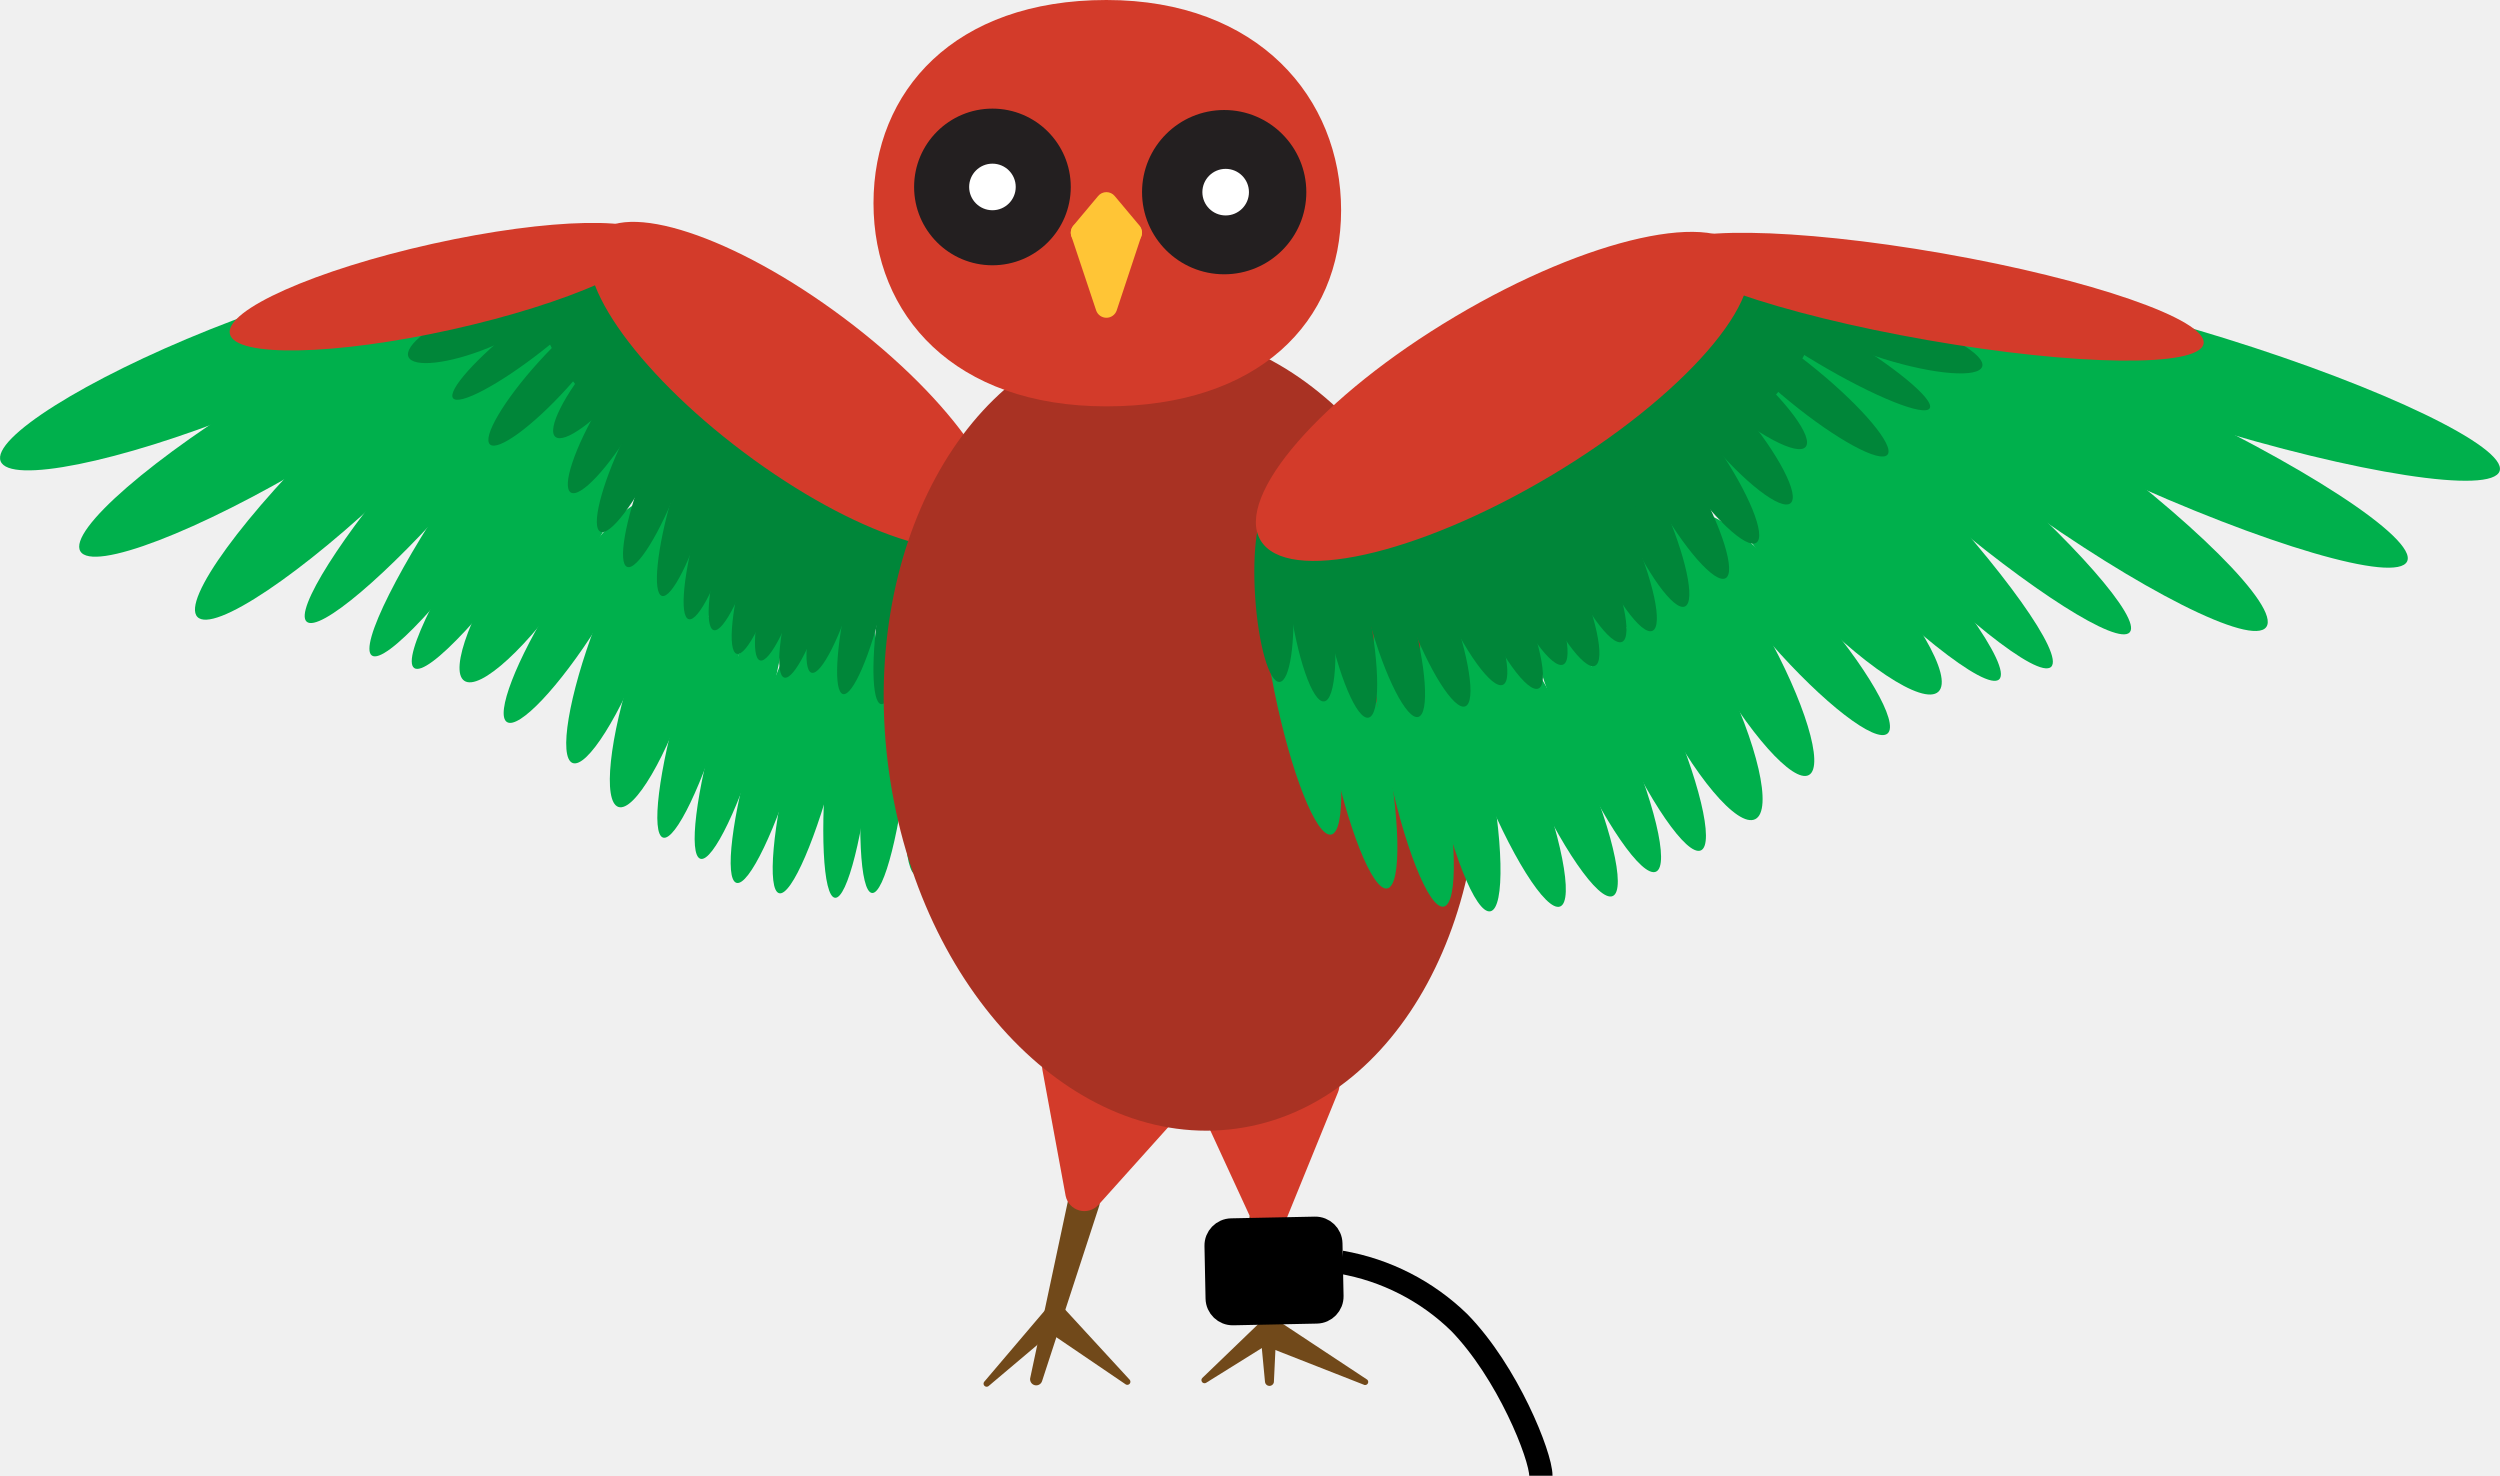
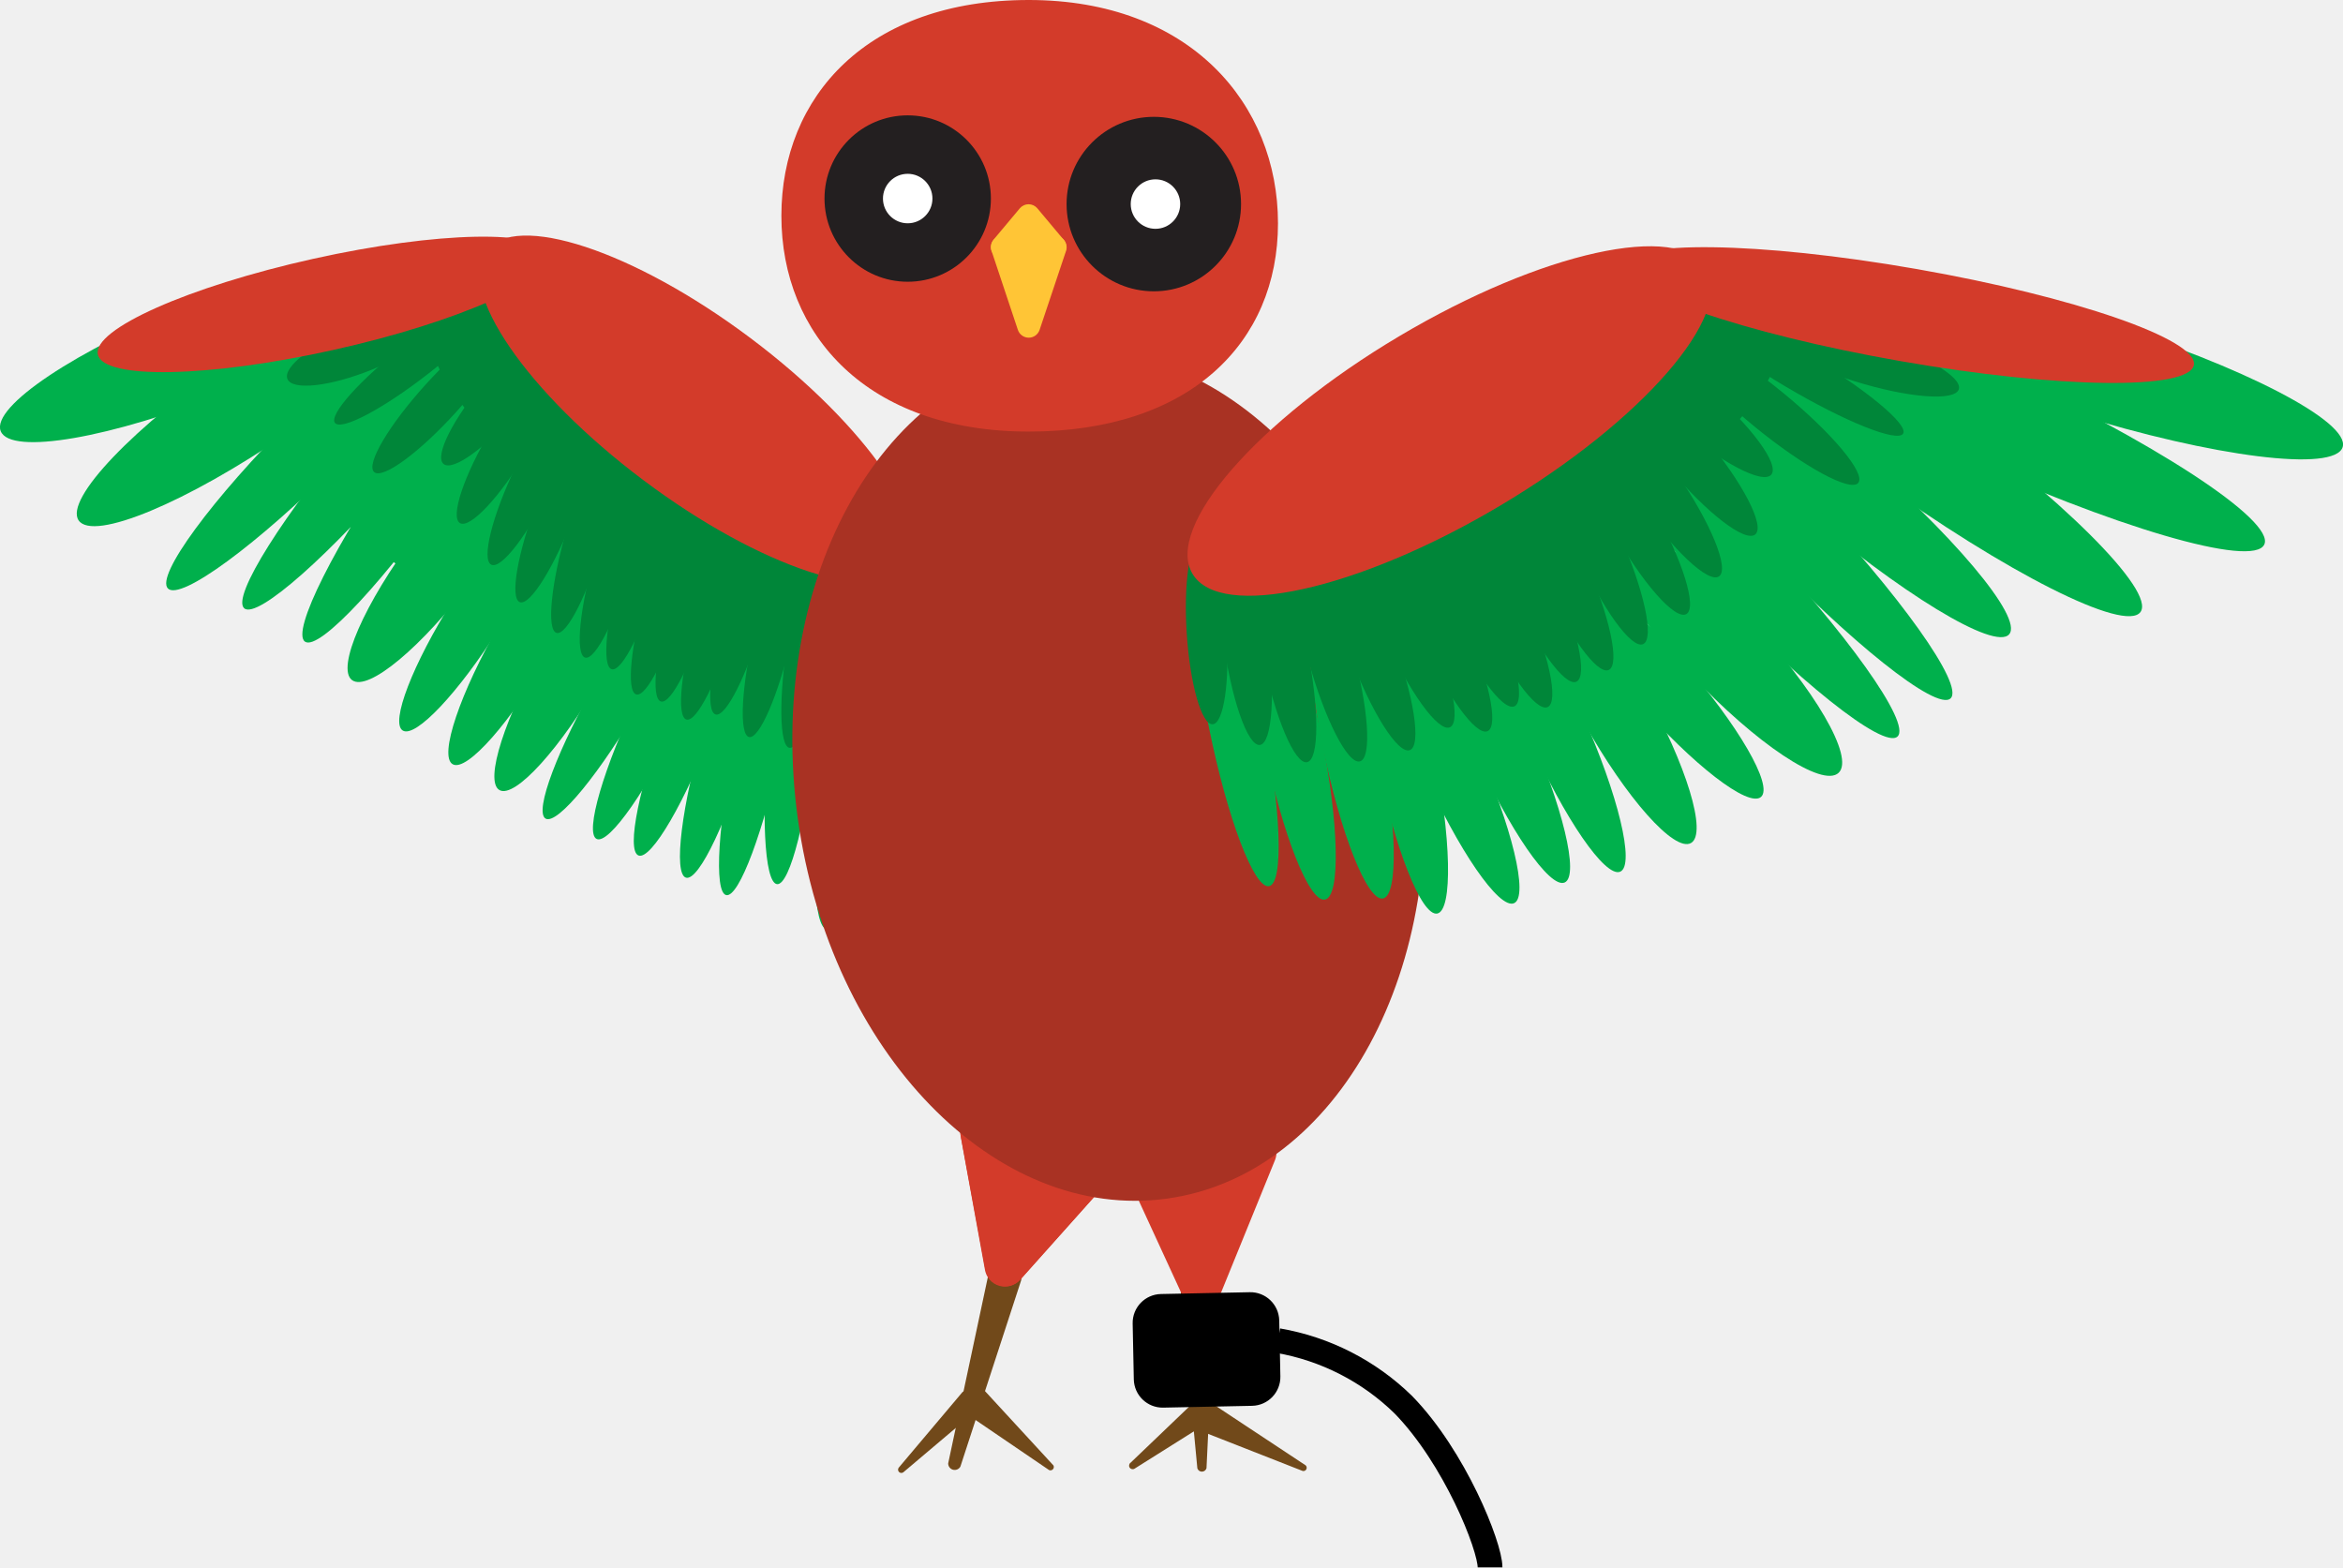
- <svg xmlns="http://www.w3.org/2000/svg" viewBox="0 0 322.01 190.08">
+ <svg xmlns="http://www.w3.org/2000/svg" viewBox="0 0 284.17 190.09">
  <defs>
-     <style>.cls-1{fill:#00b04c;}.cls-2{fill:#008639;}.cls-3{fill:#d33b2a;}.cls-4{fill:#fffe54;}.cls-5{fill:#71491a;}.cls-6{fill:#a93223;}.cls-7{fill:#231f20;}.cls-8{fill:#fff;}.cls-9{fill:#ffc536;}.cls-10,.cls-11{stroke:#000;stroke-miterlimit:10;stroke-width:3px;}.cls-11{fill:none;}</style>
+     <style>.cls-1{fill:#71491a;}.cls-2{fill:#d33b2a;}.cls-3,.cls-4{stroke:#000;stroke-miterlimit:10;stroke-width:3px;}.cls-4{fill:none;}.cls-5{fill:#00b04c;}.cls-6{fill:#008639;}.cls-7{fill:#fffe54;}.cls-8{fill:#a93223;}.cls-9{fill:#231f20;}.cls-10{fill:#fff;}.cls-11{fill:#ffc536;}</style>
  </defs>
+   <g id="new_feet" data-name="new feet">
+     <path class="cls-1" d="M116.48,177.87l7.36-22.56a.8.8,0,0,0-.47-1l-2.35-.91A.8.8,0,0,0,120,154l-5,23.48A.79.79,0,0,0,116.48,177.87Z" />
+     <path class="cls-1" d="M109.56,178.56l9-7.61a.4.4,0,0,0,0-.55l-1.23-1.54a.41.41,0,0,0-.62,0L109,178A.4.4,0,0,0,109.56,178.56Z" />
+     <path class="cls-1" d="M127.77,177.73l-8.39-9.11a.41.41,0,0,0-.64,0l-1.51,2.39a.39.39,0,0,0,.11.54l9.9,6.74A.41.41,0,0,0,127.77,177.73Z" />
+     <path class="cls-1" d="M146.33,178.06l1-20.95a.58.58,0,0,0-.54-.6l-2.95-.21a.58.58,0,0,0-.62.63l2,21.15A.58.58,0,0,0,146.33,178.06Z" />
+     <path class="cls-1" d="M137.62,178.11l9.54-6a.4.4,0,0,0,.14-.53l-1.18-2.1a.4.4,0,0,0-.63-.09l-8.36,8A.4.4,0,0,0,137.62,178.11Z" />
+     <path class="cls-1" d="M158.36,177.72l-12.1-8a.4.4,0,0,0-.61.21l-.88,2.87a.4.4,0,0,0,.23.5l13,5.1A.4.4,0,0,0,158.36,177.72Z" />
+     <path class="cls-2" d="M123.72,155.22l10.48-11.74a2.46,2.46,0,0,0-1-4L119.72,135a2.46,2.46,0,0,0-3.21,2.77L119.46,154A2.46,2.46,0,0,0,123.72,155.22Z" />
+     <path class="cls-2" d="M148,157l6.64-16.31a2.47,2.47,0,0,0-2.21-3.39L138,136.85a2.46,2.46,0,0,0-2.31,3.49l7.7,16.73A2.47,2.47,0,0,0,148,157Z" />
+     <rect class="cls-3" x="138.94" y="158.33" width="14.78" height="10.78" rx="2" transform="translate(-3.31 3.02) rotate(-1.17)" />
+     <path class="cls-4" d="M180.72,190.09c0-2.58-4.28-13.34-10.52-19.73A28.73,28.73,0,0,0,155,162.59" />
+   </g>
  <g id="torso">
    <g id="back_wing" data-name="back wing">
      <g id="light_inner" data-name="light inner">
-         <ellipse class="cls-1" cx="125.28" cy="86.69" rx="19.18" ry="2.85" transform="translate(26.59 202.75) rotate(-84.31)" />
-         <ellipse class="cls-1" cx="119.91" cy="93.61" rx="19.18" ry="2.85" transform="translate(14.87 203.64) rotate(-84.31)" />
-         <ellipse class="cls-1" cx="114.23" cy="95.94" rx="19.18" ry="2.85" transform="translate(7.43 200.09) rotate(-84.31)" />
-         <ellipse class="cls-1" cx="109.46" cy="96.56" rx="19.18" ry="2.85" transform="translate(2.52 195.9) rotate(-84.31)" />
-         <ellipse class="cls-1" cx="85.29" cy="86.79" rx="18.05" ry="3.9" transform="translate(-23.8 140.69) rotate(-71.79)" />
-         <ellipse class="cls-1" cx="104.88" cy="97.15" rx="18.46" ry="2.96" transform="translate(-14.99 175.06) rotate(-75.83)" />
-         <ellipse class="cls-1" cx="99.98" cy="96.2" rx="18.25" ry="2.99" transform="translate(-20.42 165.14) rotate(-73.69)" />
-         <ellipse class="cls-1" cx="95.34" cy="93.09" rx="18.25" ry="2.99" transform="translate(-20.77 158.46) rotate(-73.69)" />
-         <ellipse class="cls-1" cx="90.54" cy="90.37" rx="18.25" ry="2.99" transform="translate(-21.62 151.89) rotate(-73.69)" />
-         <ellipse class="cls-1" cx="80.08" cy="81.65" rx="17.79" ry="3.57" transform="translate(-24.7 127.48) rotate(-69.18)" />
-         <ellipse class="cls-1" cx="74.18" cy="78.91" rx="16.66" ry="3.28" transform="translate(-32.13 99.56) rotate(-57.76)" />
-         <ellipse class="cls-1" cx="70.23" cy="72.29" rx="18.6" ry="4.39" transform="translate(-29 89.93) rotate(-55.91)" />
-         <ellipse class="cls-1" cx="29.15" cy="47.79" rx="31.3" ry="5.76" transform="translate(-15.66 14.24) rotate(-21.79)" />
-         <ellipse class="cls-1" cx="37.81" cy="54.54" rx="32.02" ry="5.63" transform="translate(-22.67 27.22) rotate(-30.96)" />
-         <ellipse class="cls-1" cx="47.28" cy="58.46" rx="30.31" ry="5.36" transform="translate(-27.32 49.08) rotate(-43.87)" />
-         <ellipse class="cls-1" cx="56.28" cy="60.77" rx="25.57" ry="3.91" transform="translate(-26.51 63.4) rotate(-49.01)" />
-         <ellipse class="cls-1" cx="62.98" cy="62.73" rx="26.43" ry="3.78" transform="translate(-24.47 78.66) rotate(-55.21)" />
-         <ellipse class="cls-1" cx="68.43" cy="64.34" rx="26.43" ry="3.78" transform="translate(-23.45 83.83) rotate(-55.21)" />
+         <ellipse class="cls-5" cx="107.54" cy="86.69" rx="19.18" ry="2.85" transform="translate(10.61 185.1) rotate(-84.31)" />
+         <ellipse class="cls-5" cx="102.17" cy="93.61" rx="19.18" ry="2.85" transform="translate(-1.11 185.99) rotate(-84.31)" />
+         <ellipse class="cls-5" cx="96.15" cy="88.15" rx="19.18" ry="2.85" transform="translate(-1.1 175.08) rotate(-84.31)" />
+         <ellipse class="cls-5" cx="92.08" cy="89.8" rx="19.18" ry="2.85" transform="translate(-14.94 161.14) rotate(-77.97)" />
+         <ellipse class="cls-5" cx="69.6" cy="80.18" rx="18.05" ry="3.9" transform="translate(-34.64 100.37) rotate(-60)" />
+         <ellipse class="cls-5" cx="88.34" cy="88.72" rx="18.46" ry="2.96" transform="translate(-21.47 148.85) rotate(-73.83)" />
+         <ellipse class="cls-5" cx="83.94" cy="86.69" rx="18.25" ry="2.99" transform="translate(-26.96 134.25) rotate(-69.13)" />
+         <ellipse class="cls-5" cx="80.25" cy="85.28" rx="18.25" ry="2.99" transform="translate(-31.33 120.83) rotate(-64.41)" />
+         <ellipse class="cls-5" cx="75.3" cy="83.47" rx="18.25" ry="2.99" transform="translate(-34.64 106.95) rotate(-60)" />
+         <ellipse class="cls-5" cx="63.8" cy="77.28" rx="17.79" ry="3.57" transform="translate(-35.03 93.89) rotate(-60)" />
+         <ellipse class="cls-5" cx="57.73" cy="74.5" rx="16.66" ry="3.28" transform="translate(-36.08 83.59) rotate(-57.76)" />
+         <ellipse class="cls-5" cx="53.86" cy="67.6" rx="18.6" ry="4.39" transform="translate(-32.54 70.13) rotate(-53.13)" />
+         <ellipse class="cls-5" cx="25.32" cy="42.2" rx="27.17" ry="5.76" transform="translate(-13.86 12.42) rotate(-21.79)" />
+         <ellipse class="cls-5" cx="31.69" cy="47.93" rx="26.86" ry="5.63" transform="translate(-21.55 26.32) rotate(-34.44)" />
+         <ellipse class="cls-5" cx="38.45" cy="53.29" rx="25.57" ry="3.91" transform="translate(-26.42 42.8) rotate(-45)" />
+         <ellipse class="cls-5" cx="46.73" cy="53.62" rx="26.43" ry="3.78" transform="translate(-24.39 54.55) rotate(-49.67)" />
+         <ellipse class="cls-5" cx="52.07" cy="56.11" rx="26.43" ry="3.78" transform="translate(-23.72 66.86) rotate(-55.21)" />
+         <ellipse class="cls-5" cx="67.02" cy="61.04" rx="16.6" ry="43.13" transform="translate(-19.35 88.56) rotate(-60)" />
      </g>
      <g id="dark_inner" data-name="dark inner">
-         <ellipse class="cls-2" cx="127.38" cy="75.11" rx="1.94" ry="11.08" transform="translate(-0.75 1.29) rotate(-0.58)" />
-         <ellipse class="cls-2" cx="123.66" cy="75.3" rx="13.43" ry="2.21" transform="translate(42.96 195.51) rotate(-87.47)" />
-         <ellipse class="cls-2" cx="119.92" cy="77.56" rx="13.29" ry="2.23" transform="translate(31 189.31) rotate(-84.38)" />
-         <ellipse class="cls-2" cx="115.54" cy="77.76" rx="13.11" ry="2.26" transform="translate(20.69 179.73) rotate(-81.02)" />
-         <ellipse class="cls-2" cx="111.51" cy="76.88" rx="12.85" ry="2.31" transform="translate(11.25 167.95) rotate(-76.83)" />
-         <ellipse class="cls-2" cx="108.06" cy="74.5" rx="12.65" ry="2.34" transform="translate(6.41 157.54) rotate(-73.83)" />
-         <ellipse class="cls-2" cx="104.43" cy="74.98" rx="12.65" ry="2.34" transform="matrix(0.28, -0.96, 0.96, 0.28, 3.34, 154.39)" />
-         <ellipse class="cls-2" cx="101.43" cy="72.93" rx="12.65" ry="2.34" transform="translate(3.14 150.04) rotate(-73.84)" />
-         <ellipse class="cls-2" cx="98.43" cy="72.07" rx="12.65" ry="2.34" transform="translate(1.79 146.53) rotate(-73.83)" />
-         <ellipse class="cls-2" cx="92.23" cy="67.6" rx="12.65" ry="2.34" transform="translate(1.62 137.36) rotate(-73.83)" />
-         <ellipse class="cls-2" cx="95.46" cy="69.01" rx="12.65" ry="2.34" transform="translate(2.59 141.48) rotate(-73.83)" />
-         <ellipse class="cls-2" cx="88.7" cy="64.48" rx="12.65" ry="2.34" transform="matrix(0.28, -0.96, 0.96, 0.28, 2.07, 131.71)" />
-         <ellipse class="cls-2" cx="85.17" cy="61.51" rx="12.32" ry="2.4" transform="translate(-2.64 119.18) rotate(-69.13)" />
-         <ellipse class="cls-2" cx="82.51" cy="57.67" rx="11.99" ry="2.47" transform="translate(-5.14 107.18) rotate(-64.41)" />
-         <ellipse class="cls-2" cx="79.48" cy="53.46" rx="11.63" ry="2.55" transform="translate(-7.13 94.36) rotate(-59.21)" />
-         <ellipse class="cls-2" cx="78.68" cy="47.85" rx="11.04" ry="2.68" transform="translate(-8.72 76.86) rotate(-49.67)" />
-         <ellipse class="cls-2" cx="71.22" cy="48.29" rx="12.08" ry="2.49" transform="translate(-12.38 68.66) rotate(-47.83)" />
-         <ellipse class="cls-2" cx="68.34" cy="43.5" rx="12.66" ry="2.26" transform="translate(-12.3 51.28) rotate(-37.99)" />
-         <ellipse class="cls-2" cx="61.84" cy="42.2" rx="9.97" ry="2.81" transform="translate(-11.33 26.37) rotate(-22.1)" />
-         <ellipse class="cls-2" cx="98.82" cy="54.67" rx="12.82" ry="34.5" transform="translate(-1.5 106.55) rotate(-56.3)" />
+         <ellipse class="cls-6" cx="109.64" cy="75.11" rx="1.94" ry="11.08" transform="translate(-0.75 1.11) rotate(-0.58)" />
+         <ellipse class="cls-6" cx="105.92" cy="75.3" rx="13.43" ry="2.21" transform="translate(26.01 177.79) rotate(-87.47)" />
+         <ellipse class="cls-6" cx="102.18" cy="77.56" rx="13.29" ry="2.23" transform="translate(14.99 171.66) rotate(-84.38)" />
+         <ellipse class="cls-6" cx="97.8" cy="77.76" rx="13.11" ry="2.26" transform="translate(5.72 162.21) rotate(-81.02)" />
+         <ellipse class="cls-6" cx="93.78" cy="76.88" rx="12.85" ry="2.31" transform="translate(-2.45 150.67) rotate(-76.83)" />
+         <ellipse class="cls-6" cx="90.32" cy="74.5" rx="12.65" ry="2.34" transform="translate(-6.39 140.5) rotate(-73.83)" />
+         <ellipse class="cls-6" cx="86.69" cy="74.98" rx="12.65" ry="2.34" transform="matrix(0.28, -0.96, 0.96, 0.28, -9.46, 137.35)" />
+         <ellipse class="cls-6" cx="83.69" cy="72.93" rx="12.65" ry="2.34" transform="translate(-9.66 133.01) rotate(-73.84)" />
+         <ellipse class="cls-6" cx="80.69" cy="72.07" rx="12.65" ry="2.34" transform="translate(-11 129.5) rotate(-73.83)" />
+         <ellipse class="cls-6" cx="74.49" cy="67.6" rx="12.65" ry="2.34" transform="translate(-11.18 120.32) rotate(-73.83)" />
+         <ellipse class="cls-6" cx="77.72" cy="69.01" rx="12.65" ry="2.34" transform="translate(-10.21 124.44) rotate(-73.83)" />
+         <ellipse class="cls-6" cx="70.96" cy="64.48" rx="12.65" ry="2.34" transform="matrix(0.28, -0.96, 0.96, 0.28, -10.73, 114.68)" />
+         <ellipse class="cls-6" cx="67.43" cy="61.51" rx="12.32" ry="2.4" transform="translate(-14.06 102.61) rotate(-69.13)" />
+         <ellipse class="cls-6" cx="64.77" cy="57.67" rx="11.99" ry="2.47" transform="translate(-15.22 91.18) rotate(-64.41)" />
+         <ellipse class="cls-6" cx="61.74" cy="53.46" rx="11.63" ry="2.55" transform="translate(-15.79 79.12) rotate(-59.21)" />
+         <ellipse class="cls-6" cx="60.94" cy="47.85" rx="11.04" ry="2.68" transform="translate(-14.98 63.34) rotate(-49.67)" />
+         <ellipse class="cls-6" cx="53.48" cy="48.29" rx="12.08" ry="2.49" transform="translate(-18.21 55.51) rotate(-47.83)" />
+         <ellipse class="cls-6" cx="50.6" cy="43.5" rx="12.66" ry="2.26" transform="translate(-16.05 40.36) rotate(-37.99)" />
+         <ellipse class="cls-6" cx="44.1" cy="42.2" rx="9.97" ry="2.81" transform="translate(-12.64 19.7) rotate(-22.1)" />
+         <ellipse class="cls-6" cx="81.08" cy="54.67" rx="12.82" ry="34.5" transform="translate(-9.39 91.79) rotate(-56.3)" />
      </g>
-       <ellipse id="outer_part" data-name="outer part" class="cls-3" cx="102.27" cy="49.63" rx="10.79" ry="32" transform="matrix(0.6, -0.8, 0.8, 0.6, 1.21, 101.67)" />
-       <ellipse id="outer_part-2" data-name="outer part" class="cls-3" cx="56.94" cy="36.92" rx="28" ry="5.66" transform="translate(-6.66 13.25) rotate(-12.54)" />
+       <ellipse id="outer_part" data-name="outer part" class="cls-2" cx="84.54" cy="49.63" rx="10.79" ry="32" transform="matrix(0.6, -0.8, 0.8, 0.6, -5.89, 87.48)" />
+       <ellipse id="outer_part-2" data-name="outer part" class="cls-2" cx="39.2" cy="36.92" rx="28" ry="5.66" transform="translate(-7.08 9.39) rotate(-12.54)" />
    </g>
  </g>
  <g id="beak">
-     <path class="cls-4" d="M143.59,40.14l3.21-9.58a1.4,1.4,0,0,0-1.32-1.84h-6.42a1.4,1.4,0,0,0-1.32,1.84L141,40.14A1.39,1.39,0,0,0,143.59,40.14Z" />
-     <path class="cls-4" d="M141.2,25.37,138,29.2a1.4,1.4,0,0,0,1.07,2.29h6.4a1.4,1.4,0,0,0,1.07-2.29l-3.2-3.83A1.4,1.4,0,0,0,141.2,25.37Z" />
-     <path class="cls-5" d="M134.23,177.87l7.36-22.57a.79.79,0,0,0-.46-1l-2.36-.92a.8.8,0,0,0-1.06.58l-5,23.47A.79.79,0,0,0,134.23,177.87Z" />
-     <path class="cls-5" d="M127.31,178.55l9-7.6a.41.41,0,0,0,.05-.56l-1.22-1.53a.4.4,0,0,0-.62,0L126.75,178A.4.4,0,0,0,127.31,178.55Z" />
-     <path class="cls-5" d="M145.52,177.73l-8.39-9.12a.4.4,0,0,0-.63.06L135,171.05a.41.41,0,0,0,.12.55l9.9,6.73A.4.4,0,0,0,145.52,177.73Z" />
-     <path class="cls-5" d="M164.08,178.05l1-21a.57.57,0,0,0-.53-.6l-3-.21a.58.58,0,0,0-.61.63l2,21.16A.58.58,0,0,0,164.08,178.05Z" />
-     <path class="cls-5" d="M155.37,178.1l9.54-5.95a.39.39,0,0,0,.14-.54l-1.18-2.09a.41.41,0,0,0-.63-.1l-8.36,8.05A.4.4,0,0,0,155.37,178.1Z" />
-     <path class="cls-5" d="M176.11,177.71l-12.1-8a.4.4,0,0,0-.6.22l-.89,2.87a.4.4,0,0,0,.23.49l13,5.1A.4.4,0,0,0,176.11,177.71Z" />
-     <path class="cls-3" d="M141.47,155.21,152,143.48a2.46,2.46,0,0,0-1-4L137.47,135a2.46,2.46,0,0,0-3.21,2.77l3,16.27A2.46,2.46,0,0,0,141.47,155.21Z" />
-     <path class="cls-3" d="M165.7,157l6.64-16.31a2.46,2.46,0,0,0-2.21-3.39l-14.34-.42a2.46,2.46,0,0,0-2.31,3.49l7.71,16.73A2.46,2.46,0,0,0,165.7,157Z" />
-     <ellipse id="body" class="cls-6" cx="152.18" cy="94.09" rx="38.05" ry="51.77" transform="translate(-11.45 21.72) rotate(-7.87)" />
-     <path class="cls-3" d="M172.74,27.08c0,14.45-10.65,25.26-30.23,25.26s-30-11.72-30-26.17S122.93,0,142.51,0,172.74,12.63,172.74,27.08Z" />
-     <circle id="left_eye" data-name="left eye" class="cls-7" cx="127.83" cy="24.08" r="10.09" />
-     <circle id="right_eye" data-name="right eye" class="cls-7" cx="157.68" cy="24.75" r="10.58" />
-     <circle class="cls-8" cx="127.83" cy="24.08" r="3" />
-     <circle class="cls-8" cx="157.87" cy="24.75" r="3" />
-     <path class="cls-9" d="M143.83,40,147,30.43a1.39,1.39,0,0,0-1.32-1.83H139.3A1.39,1.39,0,0,0,138,30.43l3.2,9.59A1.4,1.4,0,0,0,143.83,40Z" />
-     <path class="cls-9" d="M141.44,25.25l-3.2,3.82a1.4,1.4,0,0,0,1.07,2.29h6.39a1.4,1.4,0,0,0,1.08-2.29l-3.2-3.82A1.39,1.39,0,0,0,141.44,25.25Z" />
+     <path class="cls-7" d="M125.85,40.14l3.21-9.58a1.39,1.39,0,0,0-1.32-1.84h-6.42A1.4,1.4,0,0,0,120,30.56l3.21,9.58A1.39,1.39,0,0,0,125.85,40.14Z" />
+     <path class="cls-7" d="M123.46,25.37l-3.2,3.83a1.4,1.4,0,0,0,1.07,2.29h6.4a1.4,1.4,0,0,0,1.07-2.29l-3.2-3.83A1.4,1.4,0,0,0,123.46,25.37Z" />
+     <path class="cls-2" d="M123.73,155.21l10.48-11.73a2.46,2.46,0,0,0-1.05-4L119.73,135a2.46,2.46,0,0,0-3.21,2.77l3,16.27A2.46,2.46,0,0,0,123.73,155.21Z" />
+     <ellipse id="body" class="cls-8" cx="134.45" cy="94.09" rx="38.05" ry="51.77" transform="translate(-11.61 19.29) rotate(-7.87)" />
+     <path class="cls-2" d="M155,27.08c0,14.45-10.65,25.26-30.23,25.26s-30-11.72-30-26.17S105.19,0,124.77,0,155,12.63,155,27.08Z" />
+     <circle id="left_eye" data-name="left eye" class="cls-9" cx="110.09" cy="24.08" r="10.09" />
+     <circle id="right_eye" data-name="right eye" class="cls-9" cx="139.94" cy="24.75" r="10.58" />
+     <circle class="cls-10" cx="110.09" cy="24.08" r="3" />
+     <circle class="cls-10" cx="140.14" cy="24.75" r="3" />
+     <path class="cls-11" d="M126.09,40l3.21-9.59A1.39,1.39,0,0,0,128,28.6h-6.42a1.39,1.39,0,0,0-1.32,1.83L123.45,40A1.39,1.39,0,0,0,126.09,40Z" />
+     <path class="cls-11" d="M123.7,25.25l-3.2,3.82a1.4,1.4,0,0,0,1.07,2.29H128A1.4,1.4,0,0,0,129,29.07l-3.2-3.82A1.39,1.39,0,0,0,123.7,25.25Z" />
  </g>
  <g id="front_wing" data-name="front wing">
    <g id="light_inner-2" data-name="light inner">
-       <ellipse class="cls-1" cx="167.58" cy="88.33" rx="3.51" ry="19.56" transform="translate(-14.2 35.02) rotate(-11.45)" />
-       <ellipse class="cls-1" cx="174.8" cy="95.27" rx="3.51" ry="19.56" transform="translate(-15.43 36.59) rotate(-11.45)" />
-       <ellipse class="cls-1" cx="182.07" cy="97.61" rx="3.51" ry="19.56" transform="translate(-15.75 38.08) rotate(-11.45)" />
-       <ellipse class="cls-1" cx="188.08" cy="98.22" rx="3.51" ry="19.56" transform="translate(-15.75 39.28) rotate(-11.45)" />
-       <ellipse class="cls-1" cx="217.54" cy="88.37" rx="4.62" ry="19.15" transform="translate(-16.58 106.27) rotate(-26.48)" />
-       <ellipse class="cls-1" cx="193.85" cy="98.82" rx="3.56" ry="19.3" transform="translate(-22.75 78.18) rotate(-21.57)" />
-       <ellipse class="cls-1" cx="199.89" cy="97.85" rx="3.57" ry="19.23" transform="translate(-22.52 89.92) rotate(-24.04)" />
-       <ellipse class="cls-1" cx="205.46" cy="94.72" rx="3.57" ry="19.23" transform="translate(-20.76 91.91) rotate(-24.04)" />
-       <ellipse class="cls-1" cx="211.25" cy="91.98" rx="3.57" ry="19.23" transform="translate(-19.15 94.03) rotate(-24.04)" />
-       <ellipse class="cls-1" cx="223.67" cy="83.2" rx="4.18" ry="19.06" transform="translate(-12.11 120.02) rotate(-29.28)" />
-       <ellipse class="cls-1" cx="230.83" cy="80.44" rx="3.67" ry="18.68" transform="translate(4.16 171.94) rotate(-41.2)" />
-       <ellipse class="cls-1" cx="235.27" cy="73.78" rx="4.88" ry="21.02" transform="translate(13.37 181.29) rotate(-43.26)" />
-       <ellipse class="cls-1" cx="284.76" cy="49.09" rx="5.81" ry="38.96" transform="translate(153.39 306.47) rotate(-72.74)" />
-       <ellipse class="cls-1" cx="274.44" cy="55.89" rx="5.78" ry="39.2" transform="translate(108.87 281.79) rotate(-65.27)" />
-       <ellipse class="cls-1" cx="262.91" cy="59.84" rx="5.7" ry="35.76" transform="translate(60.52 238) rotate(-54.18)" />
-       <ellipse class="cls-1" cx="251.83" cy="62.18" rx="4.24" ry="29.63" transform="translate(40.75 212.94) rotate(-49.41)" />
-       <ellipse class="cls-1" cx="243.61" cy="64.16" rx="4.2" ry="29.91" transform="translate(22.66 185.18) rotate(-43.46)" />
-       <ellipse class="cls-1" cx="236.92" cy="65.78" rx="4.2" ry="29.91" transform="translate(19.71 181.01) rotate(-43.46)" />
+       <ellipse class="cls-5" cx="149.91" cy="87.69" rx="3.33" ry="20.19" transform="translate(-14.42 31.5) rotate(-11.45)" />
+       <ellipse class="cls-5" cx="156.82" cy="89.93" rx="3.51" ry="19.56" transform="translate(-14.73 32.92) rotate(-11.45)" />
+       <ellipse class="cls-5" cx="163.85" cy="89.8" rx="3.51" ry="19.56" transform="translate(-14.56 34.31) rotate(-11.45)" />
+       <ellipse class="cls-5" cx="170.44" cy="91.63" rx="3.51" ry="19.56" transform="translate(-14.8 35.65) rotate(-11.45)" />
+       <ellipse class="cls-5" cx="175.8" cy="91.98" rx="3.57" ry="19.23" transform="translate(-22.22 79.59) rotate(-24.04)" />
+       <ellipse class="cls-5" cx="181.94" cy="89.46" rx="3.57" ry="19.23" transform="translate(-20.66 81.88) rotate(-24.04)" />
+       <ellipse class="cls-5" cx="188.68" cy="88.15" rx="3.57" ry="19.23" transform="translate(-19.54 84.51) rotate(-24.04)" />
+       <ellipse class="cls-5" cx="195.76" cy="85.62" rx="4.18" ry="19.06" transform="translate(-16.86 106.68) rotate(-29.28)" />
+       <ellipse class="cls-5" cx="201.28" cy="82.61" rx="3.67" ry="18.68" transform="translate(-4.58 153.02) rotate(-41.2)" />
+       <ellipse class="cls-5" cx="208.59" cy="78.42" rx="4.88" ry="21.02" transform="translate(2.94 164.26) rotate(-43.26)" />
+       <ellipse class="cls-5" cx="253.16" cy="44.61" rx="5.81" ry="32.42" transform="translate(135.45 273.13) rotate(-72.74)" />
+       <ellipse class="cls-5" cx="239.02" cy="49.63" rx="5.78" ry="39.2" transform="translate(93.95 245.97) rotate(-65.27)" />
+       <ellipse class="cls-5" cx="230.61" cy="53.29" rx="5.7" ry="35.76" transform="translate(52.44 209.1) rotate(-54.18)" />
+       <ellipse class="cls-5" cx="221.19" cy="57.66" rx="4.83" ry="29.63" transform="translate(33.48 188.1) rotate(-49.41)" />
+       <ellipse class="cls-5" cx="215.99" cy="62.97" rx="4.2" ry="29.91" transform="translate(15.91 165.85) rotate(-43.46)" />
+       <ellipse class="cls-5" cx="209.56" cy="67.6" rx="4.2" ry="29.91" transform="translate(10.96 162.69) rotate(-43.46)" />
    </g>
    <g id="dark_inner-2" data-name="dark inner">
-       <ellipse class="cls-2" cx="164.09" cy="76.69" rx="2.42" ry="11.16" transform="translate(-4.66 10.88) rotate(-3.74)" />
-       <ellipse class="cls-2" cx="168.75" cy="76.88" rx="2.74" ry="13.6" transform="translate(-8.69 23.01) rotate(-7.61)" />
-       <ellipse class="cls-2" cx="173.59" cy="79.14" rx="2.75" ry="13.55" transform="translate(-12.23 35.92) rotate(-11.41)" />
-       <ellipse class="cls-2" cx="179.08" cy="79.34" rx="2.76" ry="13.48" transform="translate(-14.7 50.79) rotate(-15.51)" />
-       <ellipse class="cls-2" cx="184.04" cy="78.45" rx="2.78" ry="13.39" transform="translate(-15.82 69.41) rotate(-20.5)" />
-       <ellipse class="cls-2" cx="188.17" cy="76.05" rx="2.79" ry="13.32" transform="translate(-14.67 83.06) rotate(-23.99)" />
-       <ellipse class="cls-2" cx="192.75" cy="76.52" rx="2.79" ry="13.32" transform="translate(-14.46 84.97) rotate(-23.99)" />
-       <ellipse class="cls-2" cx="196.35" cy="74.46" rx="2.79" ry="13.32" transform="matrix(0.91, -0.41, 0.41, 0.91, -13.32, 86.22)" />
-       <ellipse class="cls-2" cx="200.03" cy="73.6" rx="2.79" ry="13.32" transform="translate(-12.65 87.67) rotate(-23.99)" />
-       <ellipse class="cls-2" cx="207.43" cy="69.1" rx="2.79" ry="13.32" transform="translate(-10.18 90.29) rotate(-23.99)" />
-       <ellipse class="cls-2" cx="203.51" cy="70.52" rx="2.79" ry="13.32" transform="translate(-11.09 88.82) rotate(-23.99)" />
-       <ellipse class="cls-2" cx="211.61" cy="65.96" rx="2.79" ry="13.32" transform="translate(-8.54 91.72) rotate(-23.99)" />
-       <ellipse class="cls-2" cx="215.8" cy="62.97" rx="2.82" ry="13.21" transform="translate(-3.21 113.65) rotate(-29.3)" />
-       <ellipse class="cls-2" cx="218.83" cy="59.1" rx="2.84" ry="13.09" transform="translate(4.93 134.12) rotate(-34.44)" />
-       <ellipse class="cls-2" cx="222.31" cy="54.86" rx="2.87" ry="12.97" transform="translate(16.54 155.3) rotate(-39.88)" />
-       <ellipse class="cls-2" cx="222.89" cy="49.23" rx="2.91" ry="12.77" transform="translate(40.06 185.88) rotate(-49.23)" />
-       <ellipse class="cls-2" cx="232.23" cy="49.66" rx="2.68" ry="14.06" transform="translate(46.77 197.98) rotate(-50.72)" />
-       <ellipse class="cls-2" cx="235.48" cy="44.84" rx="2.36" ry="15.22" transform="translate(76.84 224.55) rotate(-59.35)" />
-       <ellipse class="cls-2" cx="243.5" cy="43.52" rx="2.84" ry="12.4" transform="translate(129.44 263.02) rotate(-72.68)" />
-       <ellipse class="cls-2" cx="198.23" cy="56.11" rx="39.6" ry="14.02" transform="translate(-3.61 97.38) rotate(-27.36)" />
+       <ellipse class="cls-6" cx="146.35" cy="76.69" rx="2.42" ry="11.16" transform="translate(-4.69 9.72) rotate(-3.74)" />
+       <ellipse class="cls-6" cx="151.01" cy="76.88" rx="2.74" ry="13.6" transform="translate(-8.85 20.66) rotate(-7.61)" />
+       <ellipse class="cls-6" cx="155.85" cy="79.14" rx="2.75" ry="13.55" transform="translate(-12.58 32.41) rotate(-11.41)" />
+       <ellipse class="cls-6" cx="161.34" cy="79.34" rx="2.76" ry="13.48" transform="translate(-15.34 46.04) rotate(-15.51)" />
+       <ellipse class="cls-6" cx="166.3" cy="78.45" rx="2.78" ry="13.39" transform="translate(-16.94 63.19) rotate(-20.5)" />
+       <ellipse class="cls-6" cx="170.44" cy="76.05" rx="2.79" ry="13.32" transform="translate(-16.2 75.85) rotate(-23.99)" />
+       <ellipse class="cls-6" cx="175.01" cy="76.52" rx="2.79" ry="13.32" transform="translate(-16 77.75) rotate(-23.99)" />
+       <ellipse class="cls-6" cx="178.61" cy="74.46" rx="2.79" ry="13.32" transform="matrix(0.91, -0.41, 0.41, 0.91, -14.85, 79.01)" />
+       <ellipse class="cls-6" cx="182.29" cy="73.6" rx="2.79" ry="13.32" transform="translate(-14.18 80.46) rotate(-23.99)" />
+       <ellipse class="cls-6" cx="189.7" cy="69.1" rx="2.79" ry="13.32" transform="translate(-11.71 83.08) rotate(-23.99)" />
+       <ellipse class="cls-6" cx="185.77" cy="70.52" rx="2.79" ry="13.32" transform="translate(-12.62 81.61) rotate(-23.99)" />
+       <ellipse class="cls-6" cx="193.87" cy="65.96" rx="2.79" ry="13.32" transform="translate(-10.07 84.51) rotate(-23.99)" />
+       <ellipse class="cls-6" cx="198.06" cy="62.97" rx="2.82" ry="13.21" transform="translate(-5.48 104.97) rotate(-29.3)" />
+       <ellipse class="cls-6" cx="201.09" cy="59.1" rx="2.84" ry="13.09" transform="translate(1.82 124.09) rotate(-34.44)" />
+       <ellipse class="cls-6" cx="204.57" cy="54.86" rx="2.87" ry="12.97" transform="translate(12.41 143.93) rotate(-39.88)" />
+       <ellipse class="cls-6" cx="205.15" cy="49.23" rx="2.91" ry="12.77" transform="translate(33.9 172.45) rotate(-49.23)" />
+       <ellipse class="cls-6" cx="214.49" cy="49.66" rx="2.68" ry="14.06" transform="translate(40.26 184.25) rotate(-50.72)" />
+       <ellipse class="cls-6" cx="217.74" cy="44.84" rx="2.36" ry="15.22" transform="translate(68.15 209.29) rotate(-59.35)" />
+       <ellipse class="cls-6" cx="225.76" cy="43.52" rx="2.84" ry="12.4" transform="translate(116.98 246.08) rotate(-72.68)" />
+       <ellipse class="cls-6" cx="180.49" cy="56.11" rx="39.6" ry="14.02" transform="translate(-5.6 89.23) rotate(-27.36)" />
    </g>
-     <ellipse id="outer_part-3" data-name="outer part" class="cls-3" cx="193.54" cy="51.05" rx="36.27" ry="11.96" transform="translate(1.08 106.04) rotate(-30.72)" />
-     <ellipse id="outer_part-4" data-name="outer part" class="cls-3" cx="249.22" cy="38.21" rx="5.67" ry="35.12" transform="translate(168.66 277.13) rotate(-80.08)" />
-   </g>
-   <g id="new_tag" data-name="new tag">
-     <rect class="cls-10" x="156.7" y="158.32" width="14.78" height="10.78" rx="2" transform="translate(-3.3 3.38) rotate(-1.17)" />
-     <path class="cls-11" d="M198.47,190.08c0-2.58-4.28-13.34-10.51-19.73a28.86,28.86,0,0,0-15.22-7.77" />
+     <ellipse id="outer_part-3" data-name="outer part" class="cls-2" cx="175.8" cy="51.05" rx="36.27" ry="11.96" transform="translate(-1.4 96.98) rotate(-30.72)" />
+     <ellipse id="outer_part-4" data-name="outer part" class="cls-2" cx="231.48" cy="38.21" rx="5.67" ry="35.12" transform="translate(153.97 259.65) rotate(-80.08)" />
  </g>
</svg>
